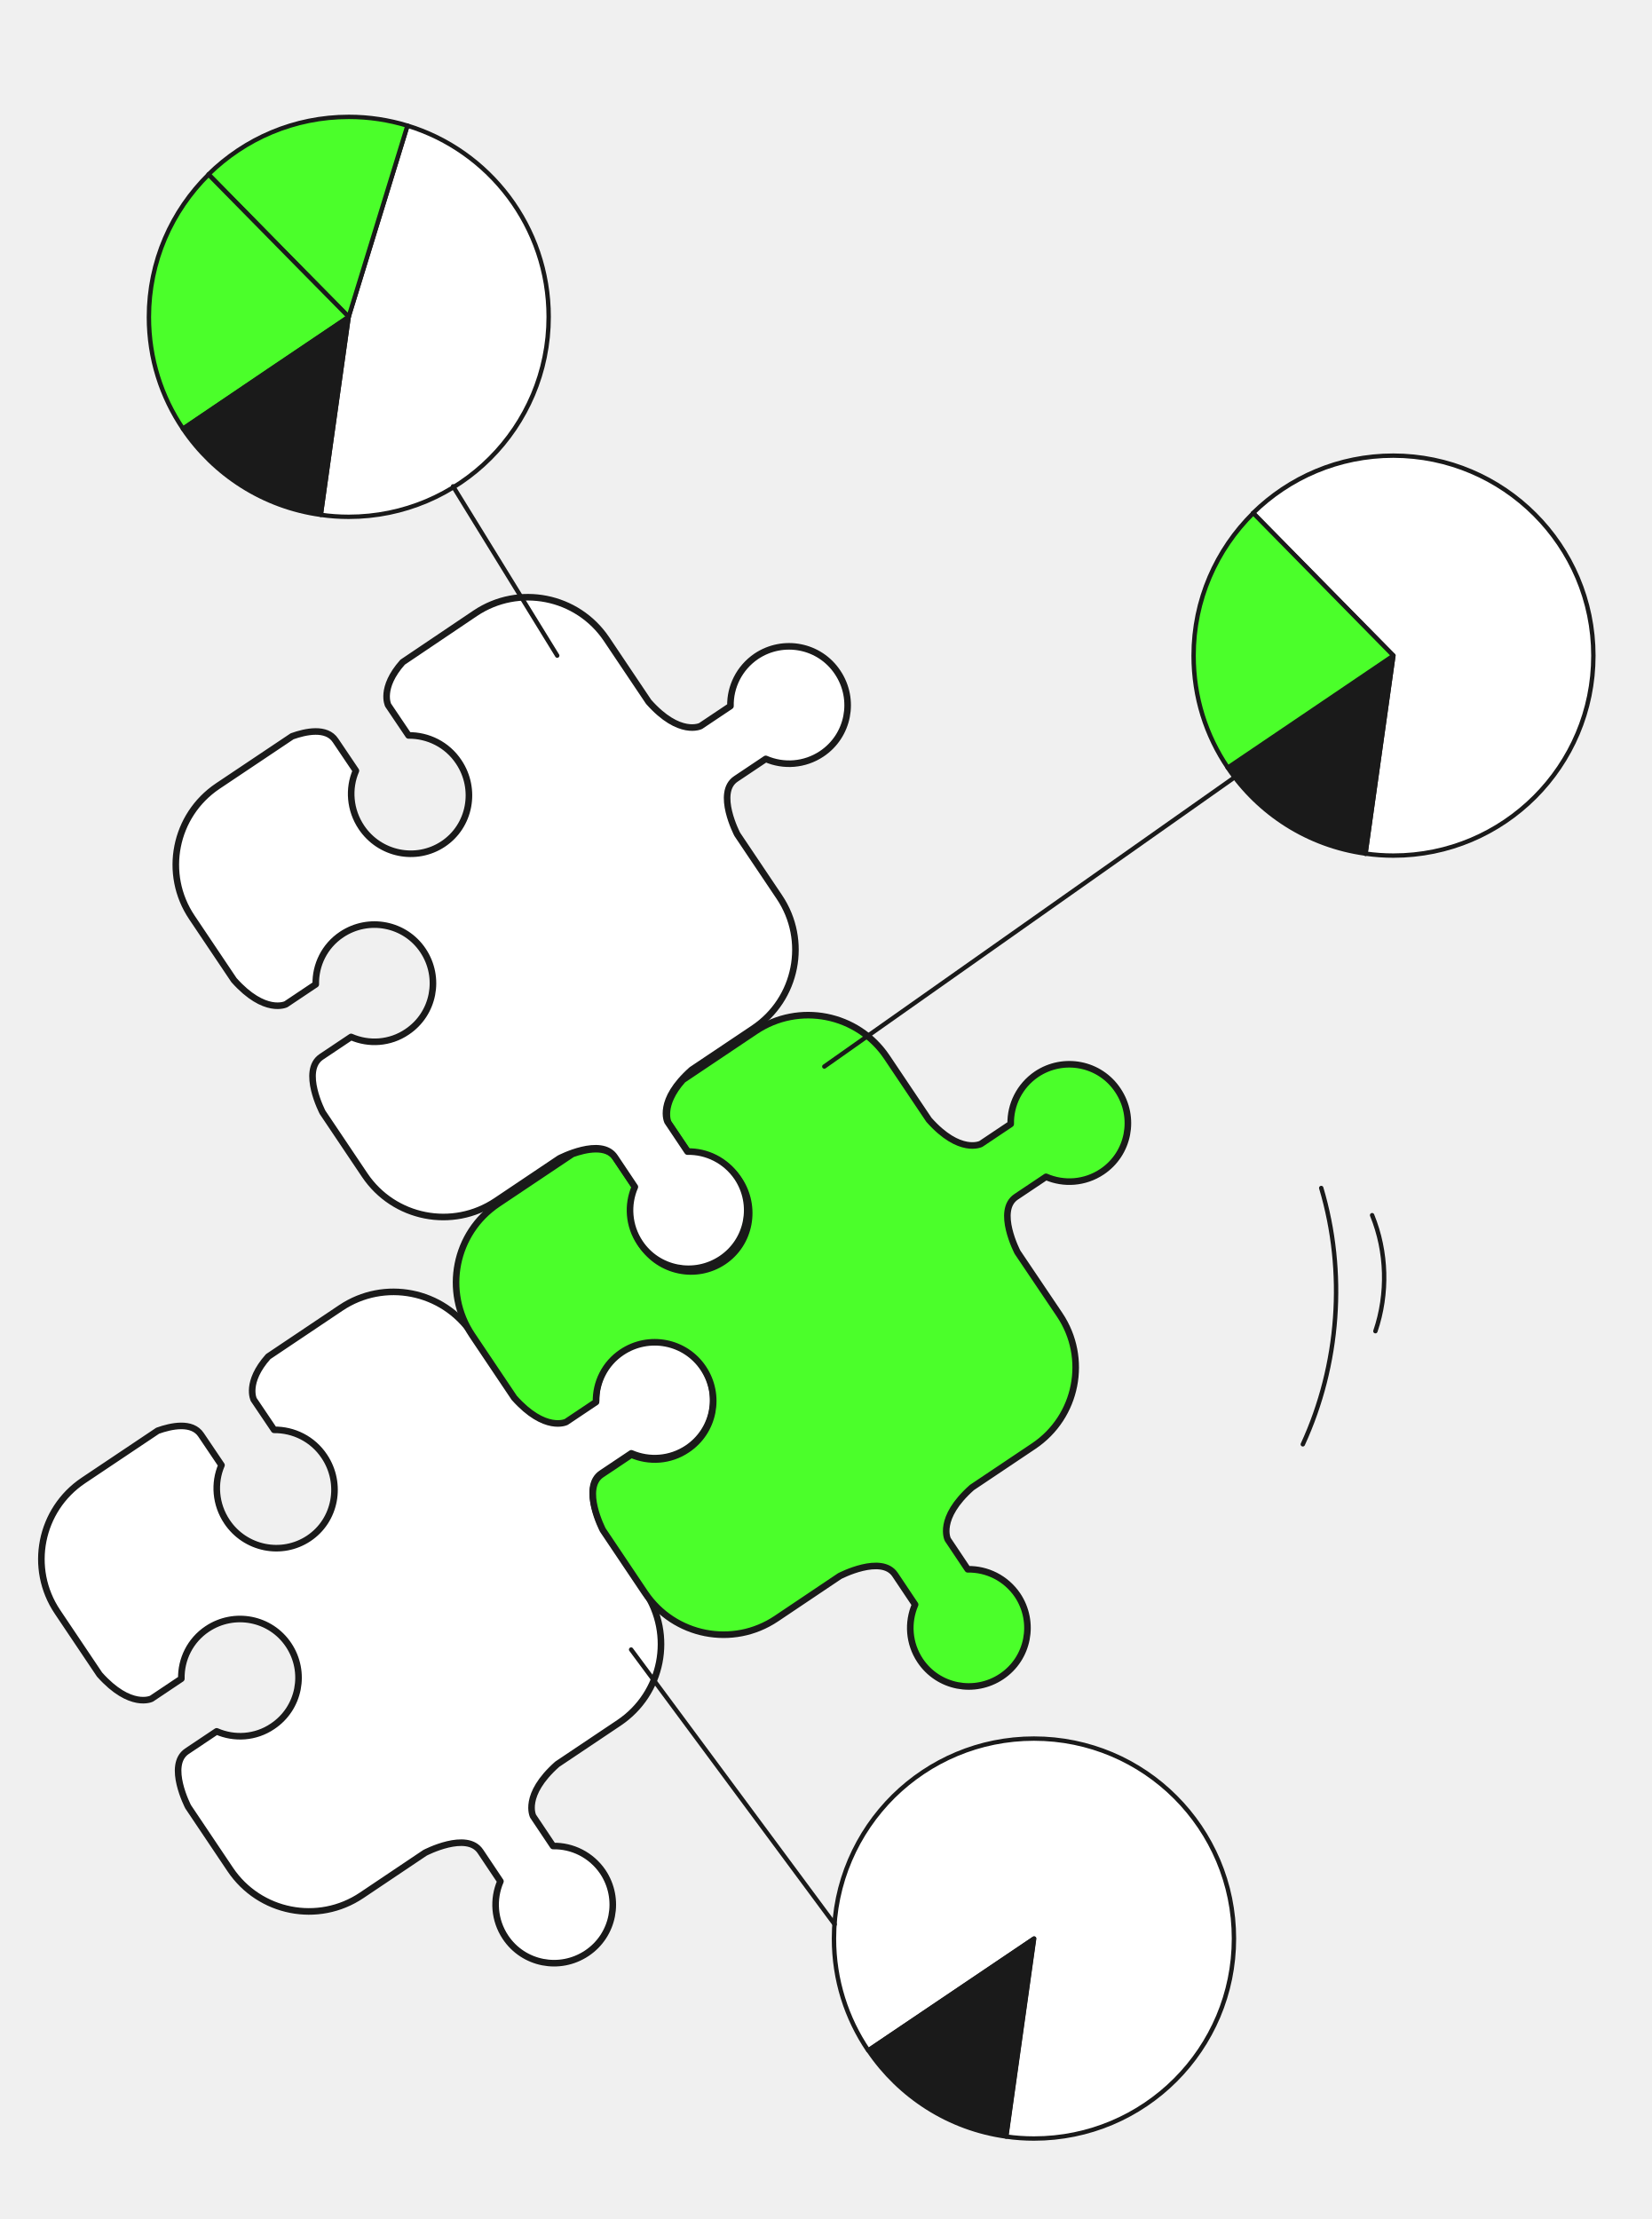
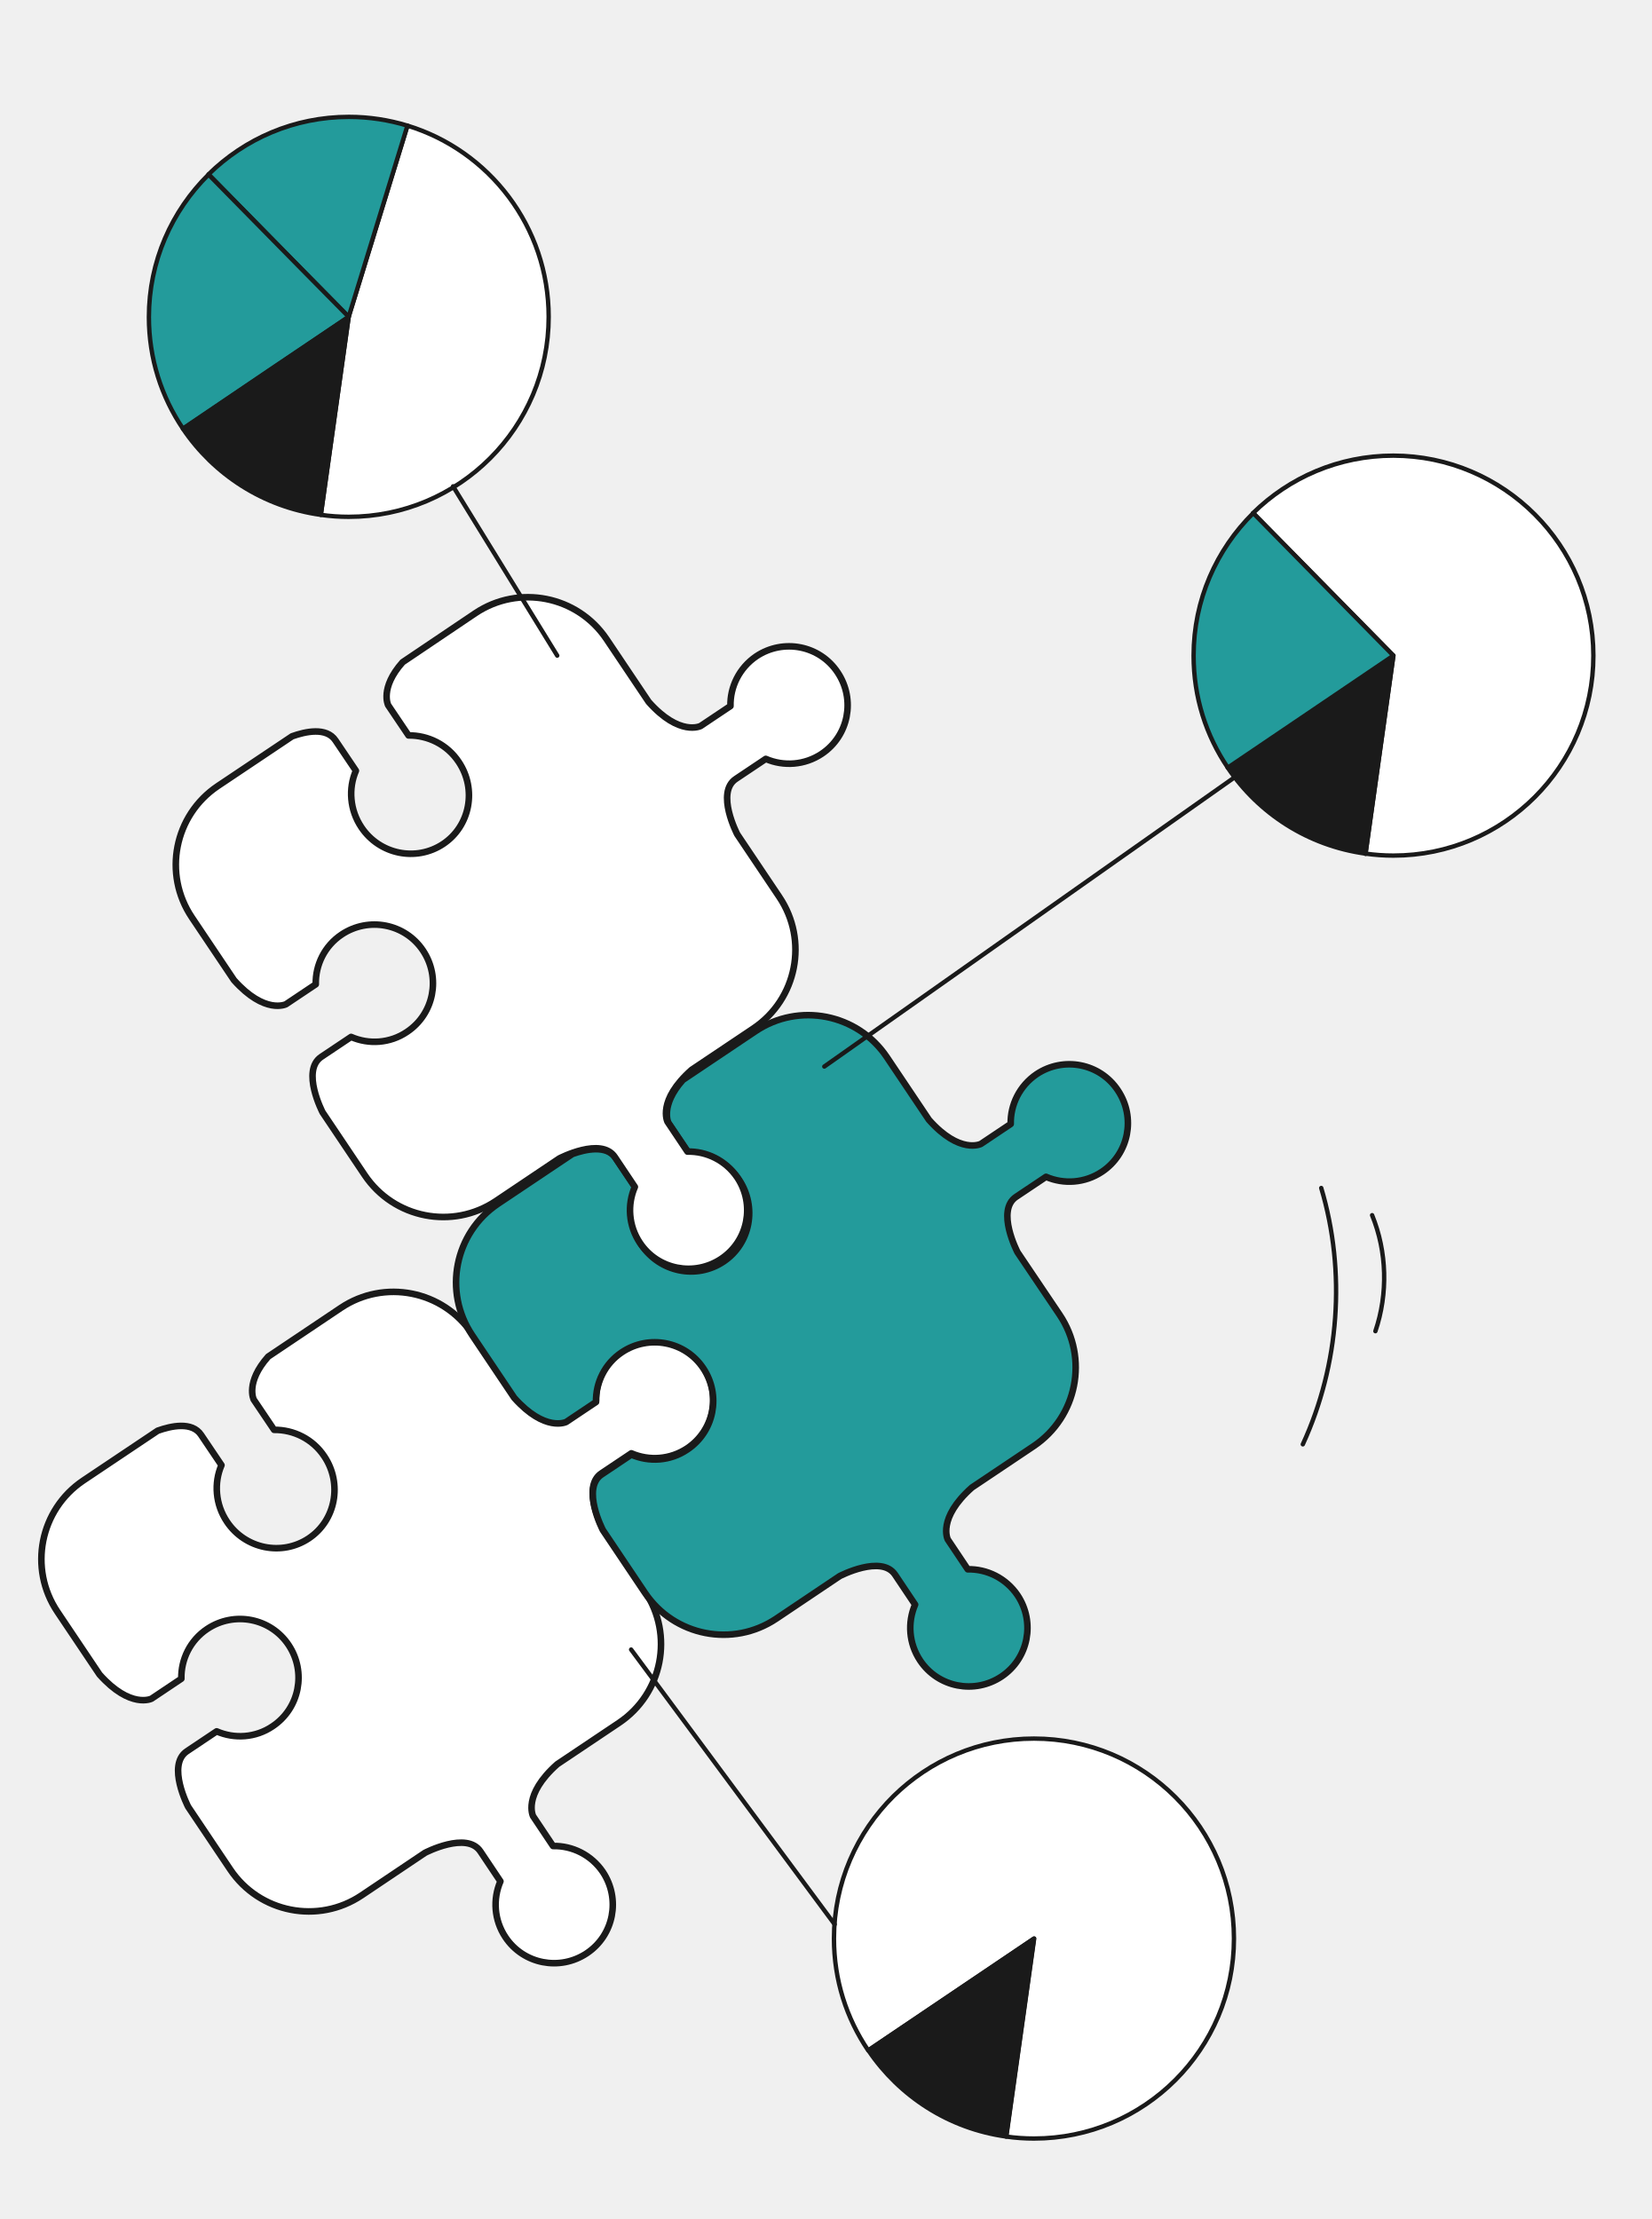
<svg xmlns="http://www.w3.org/2000/svg" version="1.1" id="Layer_1" x="0px" y="0px" viewBox="0 0 753 1012" style="enable-background:new 0 0 753 1012;" xml:space="preserve">
  <style type="text/css">
	.st0{fill:#FFFFFF;stroke:#1A1A1A;stroke-width:2;stroke-linecap:round;stroke-linejoin:round;stroke-miterlimit:10;}
	.st1{fill:#1A1A1A;stroke:#1A1A1A;stroke-width:2;stroke-linecap:round;stroke-linejoin:round;stroke-miterlimit:10;}
- 	.st2{fill:#4BFF2A;stroke:#1A1A1A;stroke-width:2;stroke-linecap:round;stroke-linejoin:round;stroke-miterlimit:10;}
+ 	.st2{fill:#239b9b;stroke:#1A1A1A;stroke-width:2;stroke-linecap:round;stroke-linejoin:round;stroke-miterlimit:10;}
	.st3{fill:#FFFFFF;stroke:#1A1A1A;stroke-width:3;stroke-linecap:round;stroke-linejoin:round;stroke-miterlimit:10;}
- 	.st4{fill:#4BFF2A;stroke:#1A1A1A;stroke-width:3;stroke-linecap:round;stroke-linejoin:round;stroke-miterlimit:10;}
+ 	.st4{fill:#239b9b;stroke:#1A1A1A;stroke-width:3;stroke-linecap:round;stroke-linejoin:round;stroke-miterlimit:10;}
	.st5{fill:none;stroke:#1A1A1A;stroke-width:2;stroke-linecap:round;stroke-linejoin:round;stroke-miterlimit:10;}
</style>
  <g>
    <g>
      <path class="st0" d="M726.6,299c0,50.4-40.8,91.2-91.2,91.2c-4.3,0-8.5-0.3-12.7-0.9l12.7-90.3l-64-65v0    c16.5-16.2,39-26.2,64-26.2C685.7,207.9,726.6,248.7,726.6,299z" />
      <polygon class="st0" points="571.4,234.1 571.4,234.1 571.4,234.1   " />
      <polygon class="st0" points="622.7,389.4 622.7,389.3 622.7,389.3   " />
      <path class="st1" d="M635.4,299l-12.7,90.3c-26.2-3.6-48.8-18.3-62.9-39.3l40.8-27.6L635.4,299z" />
      <path class="st2" d="M635.4,299l-34.7,23.5l-40.8,27.6c-9.9-14.6-15.6-32.1-15.6-51.1c0-25.4,10.4-48.4,27.2-65L635.4,299z" />
    </g>
    <path class="st0" d="M562.7,884.1c0,50.4-40.8,91.2-91.2,91.2c-4.3,0-8.5-0.3-12.7-0.9l12.7-90.3l-75.6,51   c-9.9-14.6-15.6-32.1-15.6-51c0-25.4,10.4-48.4,27.2-65c16.5-16.2,39-26.2,64-26.2C521.9,792.9,562.7,833.7,562.7,884.1z" />
    <path class="st1" d="M471.6,884.1l-12.7,90.3c-26.2-3.6-48.8-18.4-62.9-39.3L471.6,884.1z" />
    <path class="st0" d="M250.2,144.5c0,50.4-40.8,91.2-91.2,91.2c-4.3,0-8.5-0.3-12.7-0.9l12.7-90.3l26.8-87.2   C223.1,68.7,250.2,103.4,250.2,144.5z" />
    <path class="st2" d="M185.8,57.3L159,144.5l-21.6-21.9L95.1,79.5v0c16.5-16.2,39-26.2,64-26.2C168.3,53.3,177.3,54.7,185.8,57.3z" />
    <path class="st2" d="M159,144.5L124.3,168l-40.8,27.6c-9.9-14.6-15.6-32.1-15.6-51c0-25.4,10.4-48.4,27.2-65l42.4,43.1L159,144.5z" />
    <path class="st1" d="M159,144.5l-12.7,90.3c-26.2-3.6-48.8-18.4-62.9-39.3l40.8-27.6L159,144.5z" />
    <g>
      <path class="st3" d="M283.6,616.1c-7.8,5.3-12,14-11.8,22.7l-13.6,9.1c0,0-9.6,4.9-23.7-11l-19.2-28.6    c-13.3-19.8-40.1-25.1-59.9-11.8l-33.1,22.2c-10.5,11.8-6.6,19.6-6.6,19.6l9.3,13.8c8.8-0.1,17.6,4.1,22.9,12.1    c8.3,12.4,5.2,29.2-7.1,37.4c-12.3,8.2-29,4.8-37.3-7.6c-5.3-7.9-6-17.7-2.5-25.8l-9.3-13.8c-4.1-6.2-13.7-4.1-19.8-1.9    l-33.9,22.7c-19.8,13.3-25.1,40.1-11.8,59.9l19.2,28.6c14.1,15.8,23.7,11,23.7,11l13.6-9.1c-0.2-8.8,4-17.5,11.8-22.7    c12.3-8.2,28.9-5,37.1,7.3c8.2,12.3,5,28.9-7.3,37.1c-7.8,5.3-17.5,5.8-25.5,2.3l-13.6,9.1c-9.3,6.3,0.6,25.3,0.6,25.3l19.2,28.6    c13.3,19.8,40.1,25.1,59.9,11.8l28.9-19.4c0,0,19.1-10,25.3-0.6l9.1,13.6c-3.5,8.1-2.9,17.7,2.3,25.5c8.2,12.3,24.8,15.5,37.1,7.3    c12.3-8.2,15.5-24.8,7.3-37.1c-5.3-7.8-14-12-22.7-11.8l-9.1-13.6c0,0-4.9-9.6,11-23.7l28.2-18.9c19.8-13.3,25.1-40.1,11.8-59.9    l-19.2-28.6c0,0-10-19.1-0.6-25.3l13.6-9.1c8.1,3.5,17.7,2.9,25.5-2.3c12.3-8.2,15.5-24.8,7.3-37.1    C312.4,611.2,295.8,607.9,283.6,616.1z" />
      <path class="st4" d="M472.7,489.9c-7.8,5.3-12,14-11.8,22.7l-13.6,9.1c0,0-9.6,4.9-23.7-11l-19.2-28.6    c-13.3-19.8-40.1-25.1-59.9-11.8l-33.1,22.2c-10.5,11.8-6.6,19.6-6.6,19.6l9.3,13.8c8.8-0.1,17.6,4.1,22.9,12.1    c8.3,12.4,5.2,29.2-7.1,37.4c-12.3,8.2-29,4.8-37.3-7.6c-5.3-7.9-6-17.7-2.5-25.8l-9.3-13.8c-4.1-6.2-13.7-4.1-19.8-1.9    l-33.9,22.7c-19.8,13.3-25.1,40.1-11.8,59.9l19.2,28.6c14.1,15.8,23.7,11,23.7,11l13.6-9.1c-0.2-8.8,4-17.5,11.8-22.7    c12.3-8.2,28.9-5,37.1,7.3c8.2,12.3,5,28.9-7.3,37.1c-7.8,5.3-17.5,5.8-25.5,2.3l-13.6,9.1c-9.3,6.3,0.6,25.3,0.6,25.3l19.2,28.6    c13.3,19.8,40.1,25.1,59.9,11.8l28.9-19.4c0,0,19.1-10,25.3-0.6l9.1,13.6c-3.5,8.1-2.9,17.7,2.3,25.5c8.2,12.3,24.8,15.5,37.1,7.3    c12.3-8.2,15.5-24.8,7.3-37.1c-5.3-7.8-14-12-22.7-11.8l-9.1-13.6c0,0-4.9-9.6,11-23.7l28.2-18.9c19.8-13.3,25.1-40.1,11.8-59.9    L464,571.1c0,0-10-19.1-0.6-25.3l13.6-9.1c8.1,3.5,17.7,2.9,25.5-2.3c12.3-8.2,15.5-24.8,7.3-37.1    C501.6,484.9,485,481.7,472.7,489.9z" />
      <path class="st3" d="M344.9,299.3c-7.8,5.3-12,14-11.8,22.7l-13.6,9.1c0,0-9.6,4.9-23.7-11l-19.2-28.6    c-13.3-19.8-40.1-25.1-59.9-11.8L183.6,302c-10.5,11.8-6.6,19.6-6.6,19.6l9.3,13.8c8.8-0.1,17.6,4.1,22.9,12.1    c8.3,12.4,5.2,29.2-7.1,37.4c-12.3,8.2-29,4.8-37.3-7.6c-5.3-7.9-6-17.7-2.5-25.8l-9.3-13.8c-4.1-6.2-13.7-4.1-19.8-1.9    l-33.9,22.7c-19.8,13.3-25.1,40.1-11.8,59.9l19.2,28.6c14.1,15.8,23.7,11,23.7,11l13.6-9.1c-0.2-8.8,4-17.5,11.8-22.7    c12.3-8.2,28.9-5,37.1,7.3c8.2,12.3,5,28.9-7.3,37.1c-7.8,5.3-17.5,5.8-25.5,2.3l-13.6,9.1c-9.3,6.3,0.6,25.3,0.6,25.3l19.2,28.6    c13.3,19.8,40.1,25.1,59.9,11.8l28.9-19.4c0,0,19.1-10,25.3-0.6l9.1,13.6c-3.5,8.1-2.9,17.7,2.3,25.5c8.2,12.3,24.8,15.5,37.1,7.3    c12.3-8.2,15.5-24.8,7.3-37.1c-5.3-7.8-14-12-22.7-11.8l-9.1-13.6c0,0-4.9-9.6,11-23.7l28.2-18.9c19.8-13.3,25.1-40.1,11.8-59.9    l-19.2-28.6c0,0-10-19.1-0.6-25.3l13.6-9.1c8.1,3.5,17.7,2.9,25.5-2.3c12.3-8.2,15.5-24.8,7.3-37.1    C373.8,294.3,357.2,291.1,344.9,299.3z" />
    </g>
    <line class="st0" x1="287.8" y1="752.3" x2="380.6" y2="877.6" />
    <line class="st0" x1="206.6" y1="221.8" x2="254.1" y2="299" />
    <line class="st0" x1="562.7" y1="354.7" x2="375.9" y2="486.4" />
    <path class="st5" d="M602.5,541.8c11.4,38.3,8.3,80.6-8.4,116.9" />
    <path class="st5" d="M625.7,554.2c6.8,16.7,7.3,35.8,1.5,52.9" />
  </g>
</svg>
